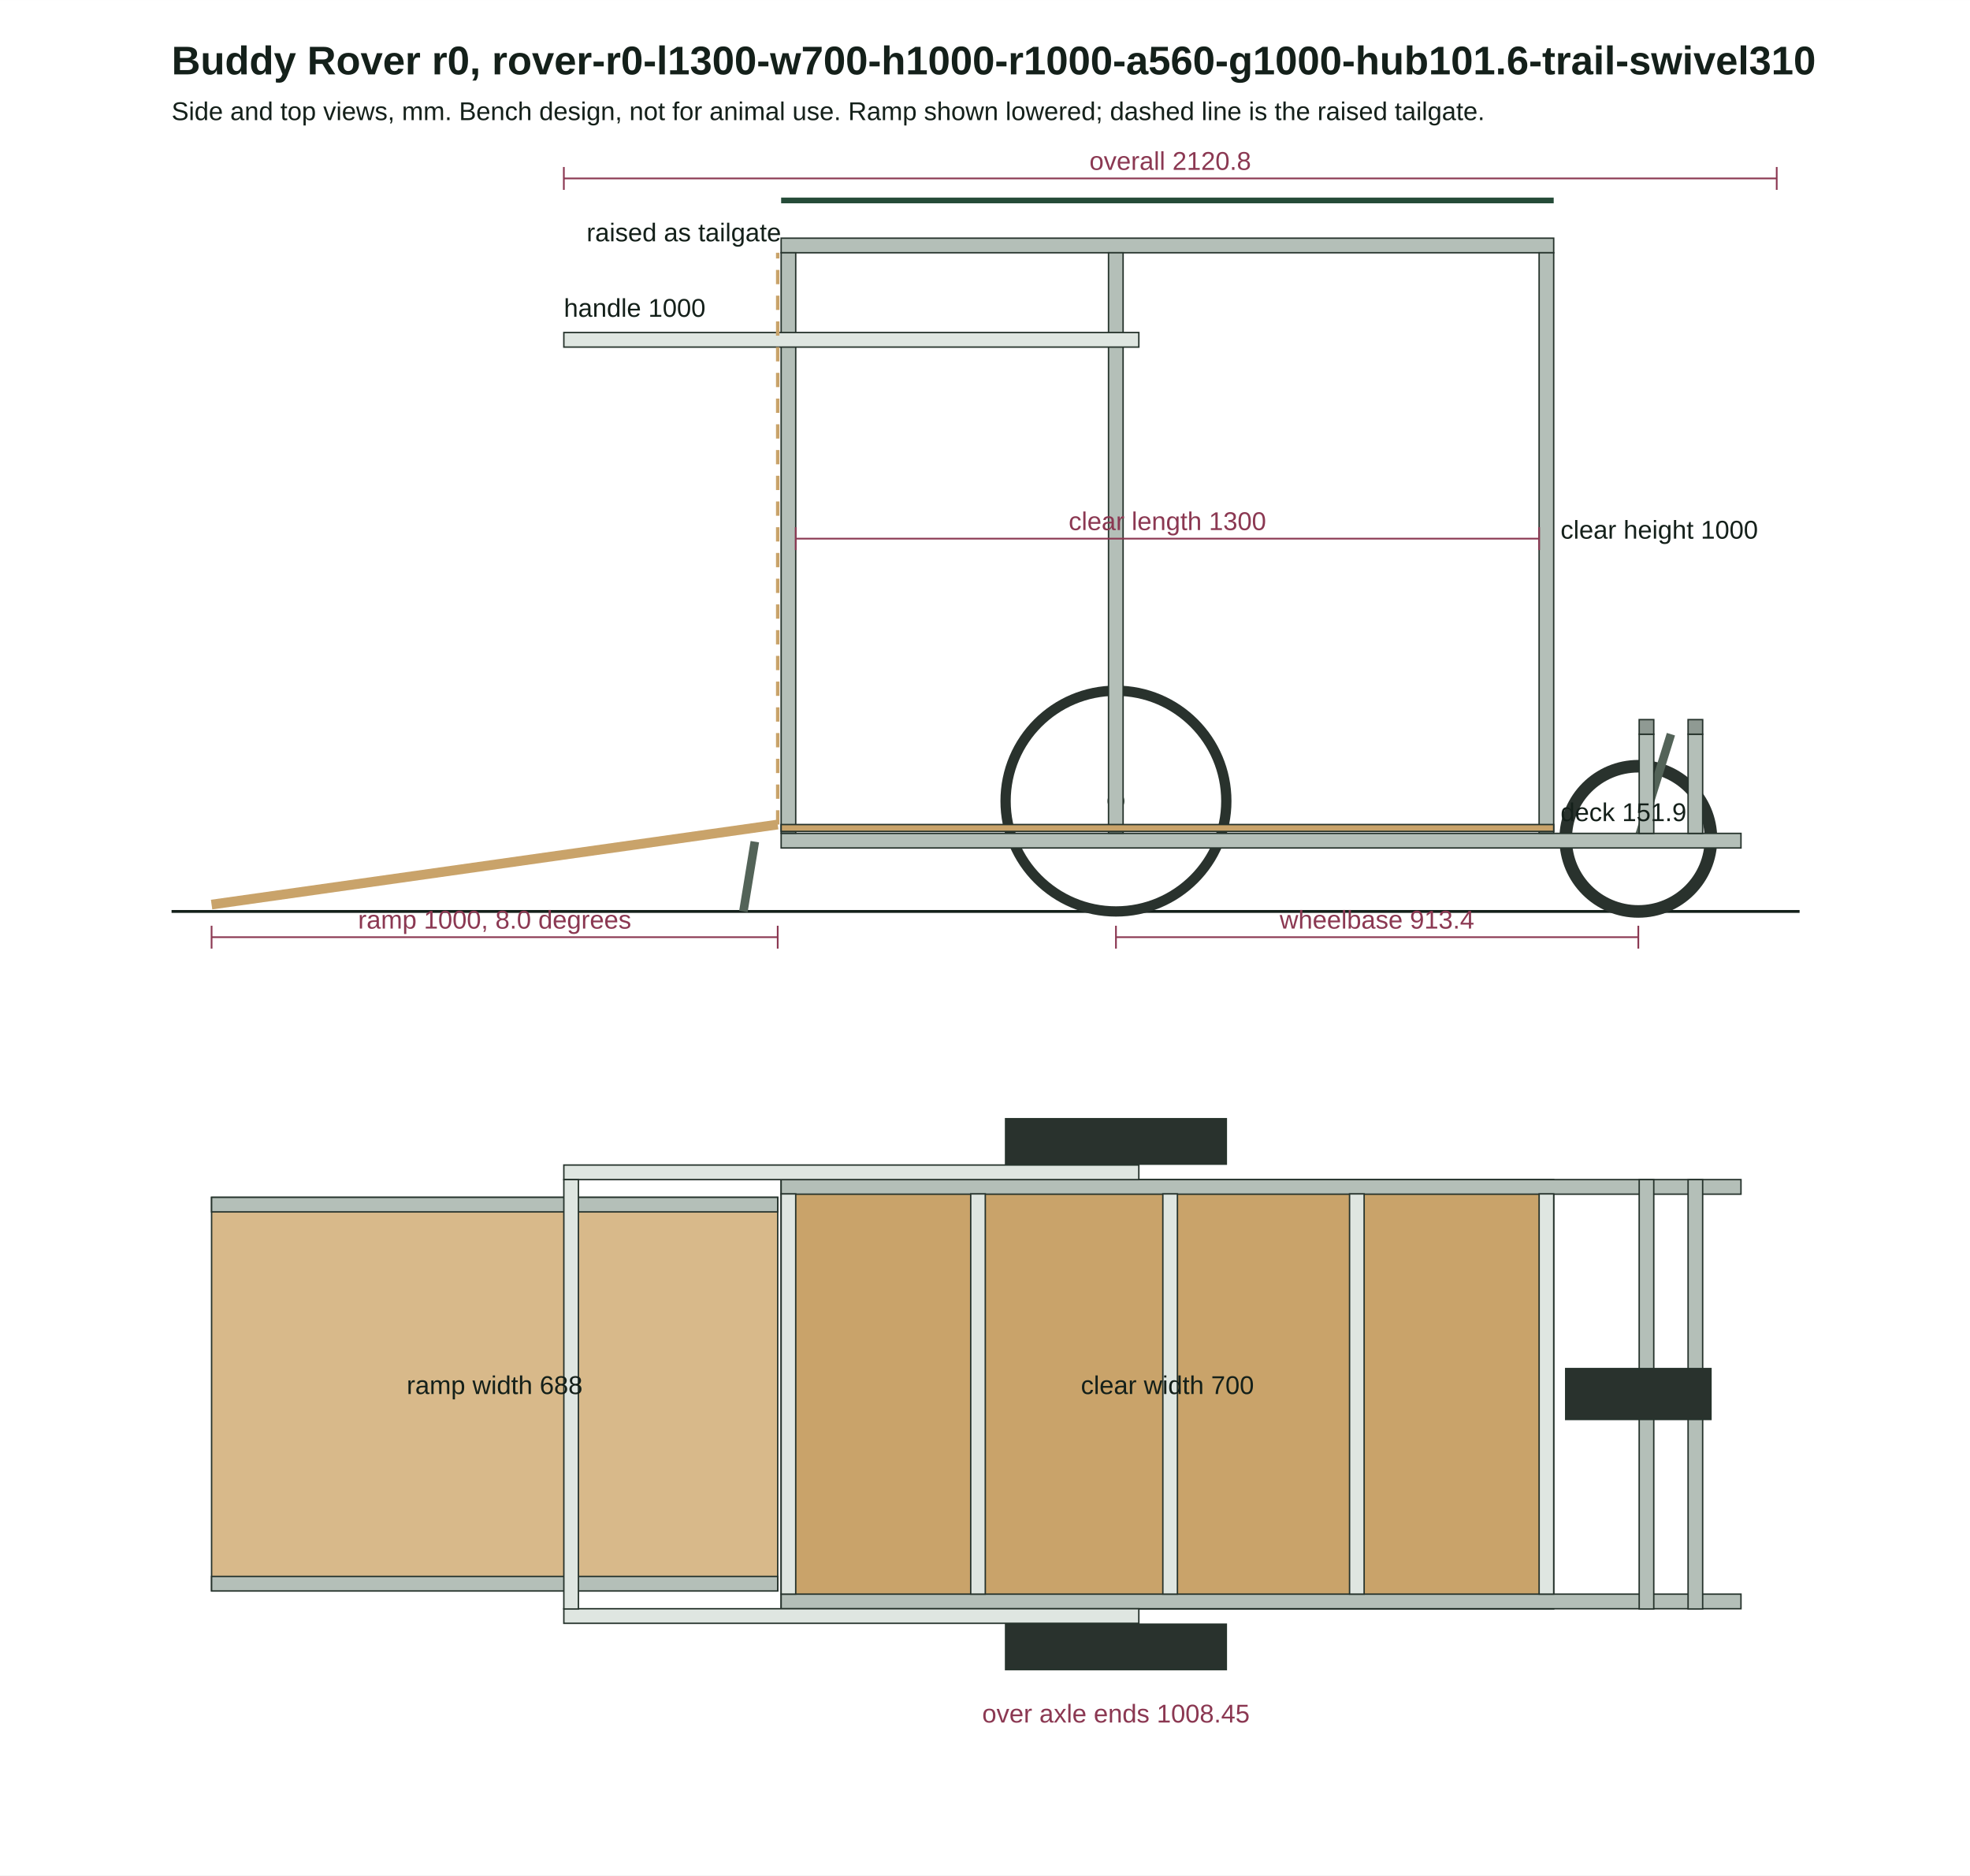
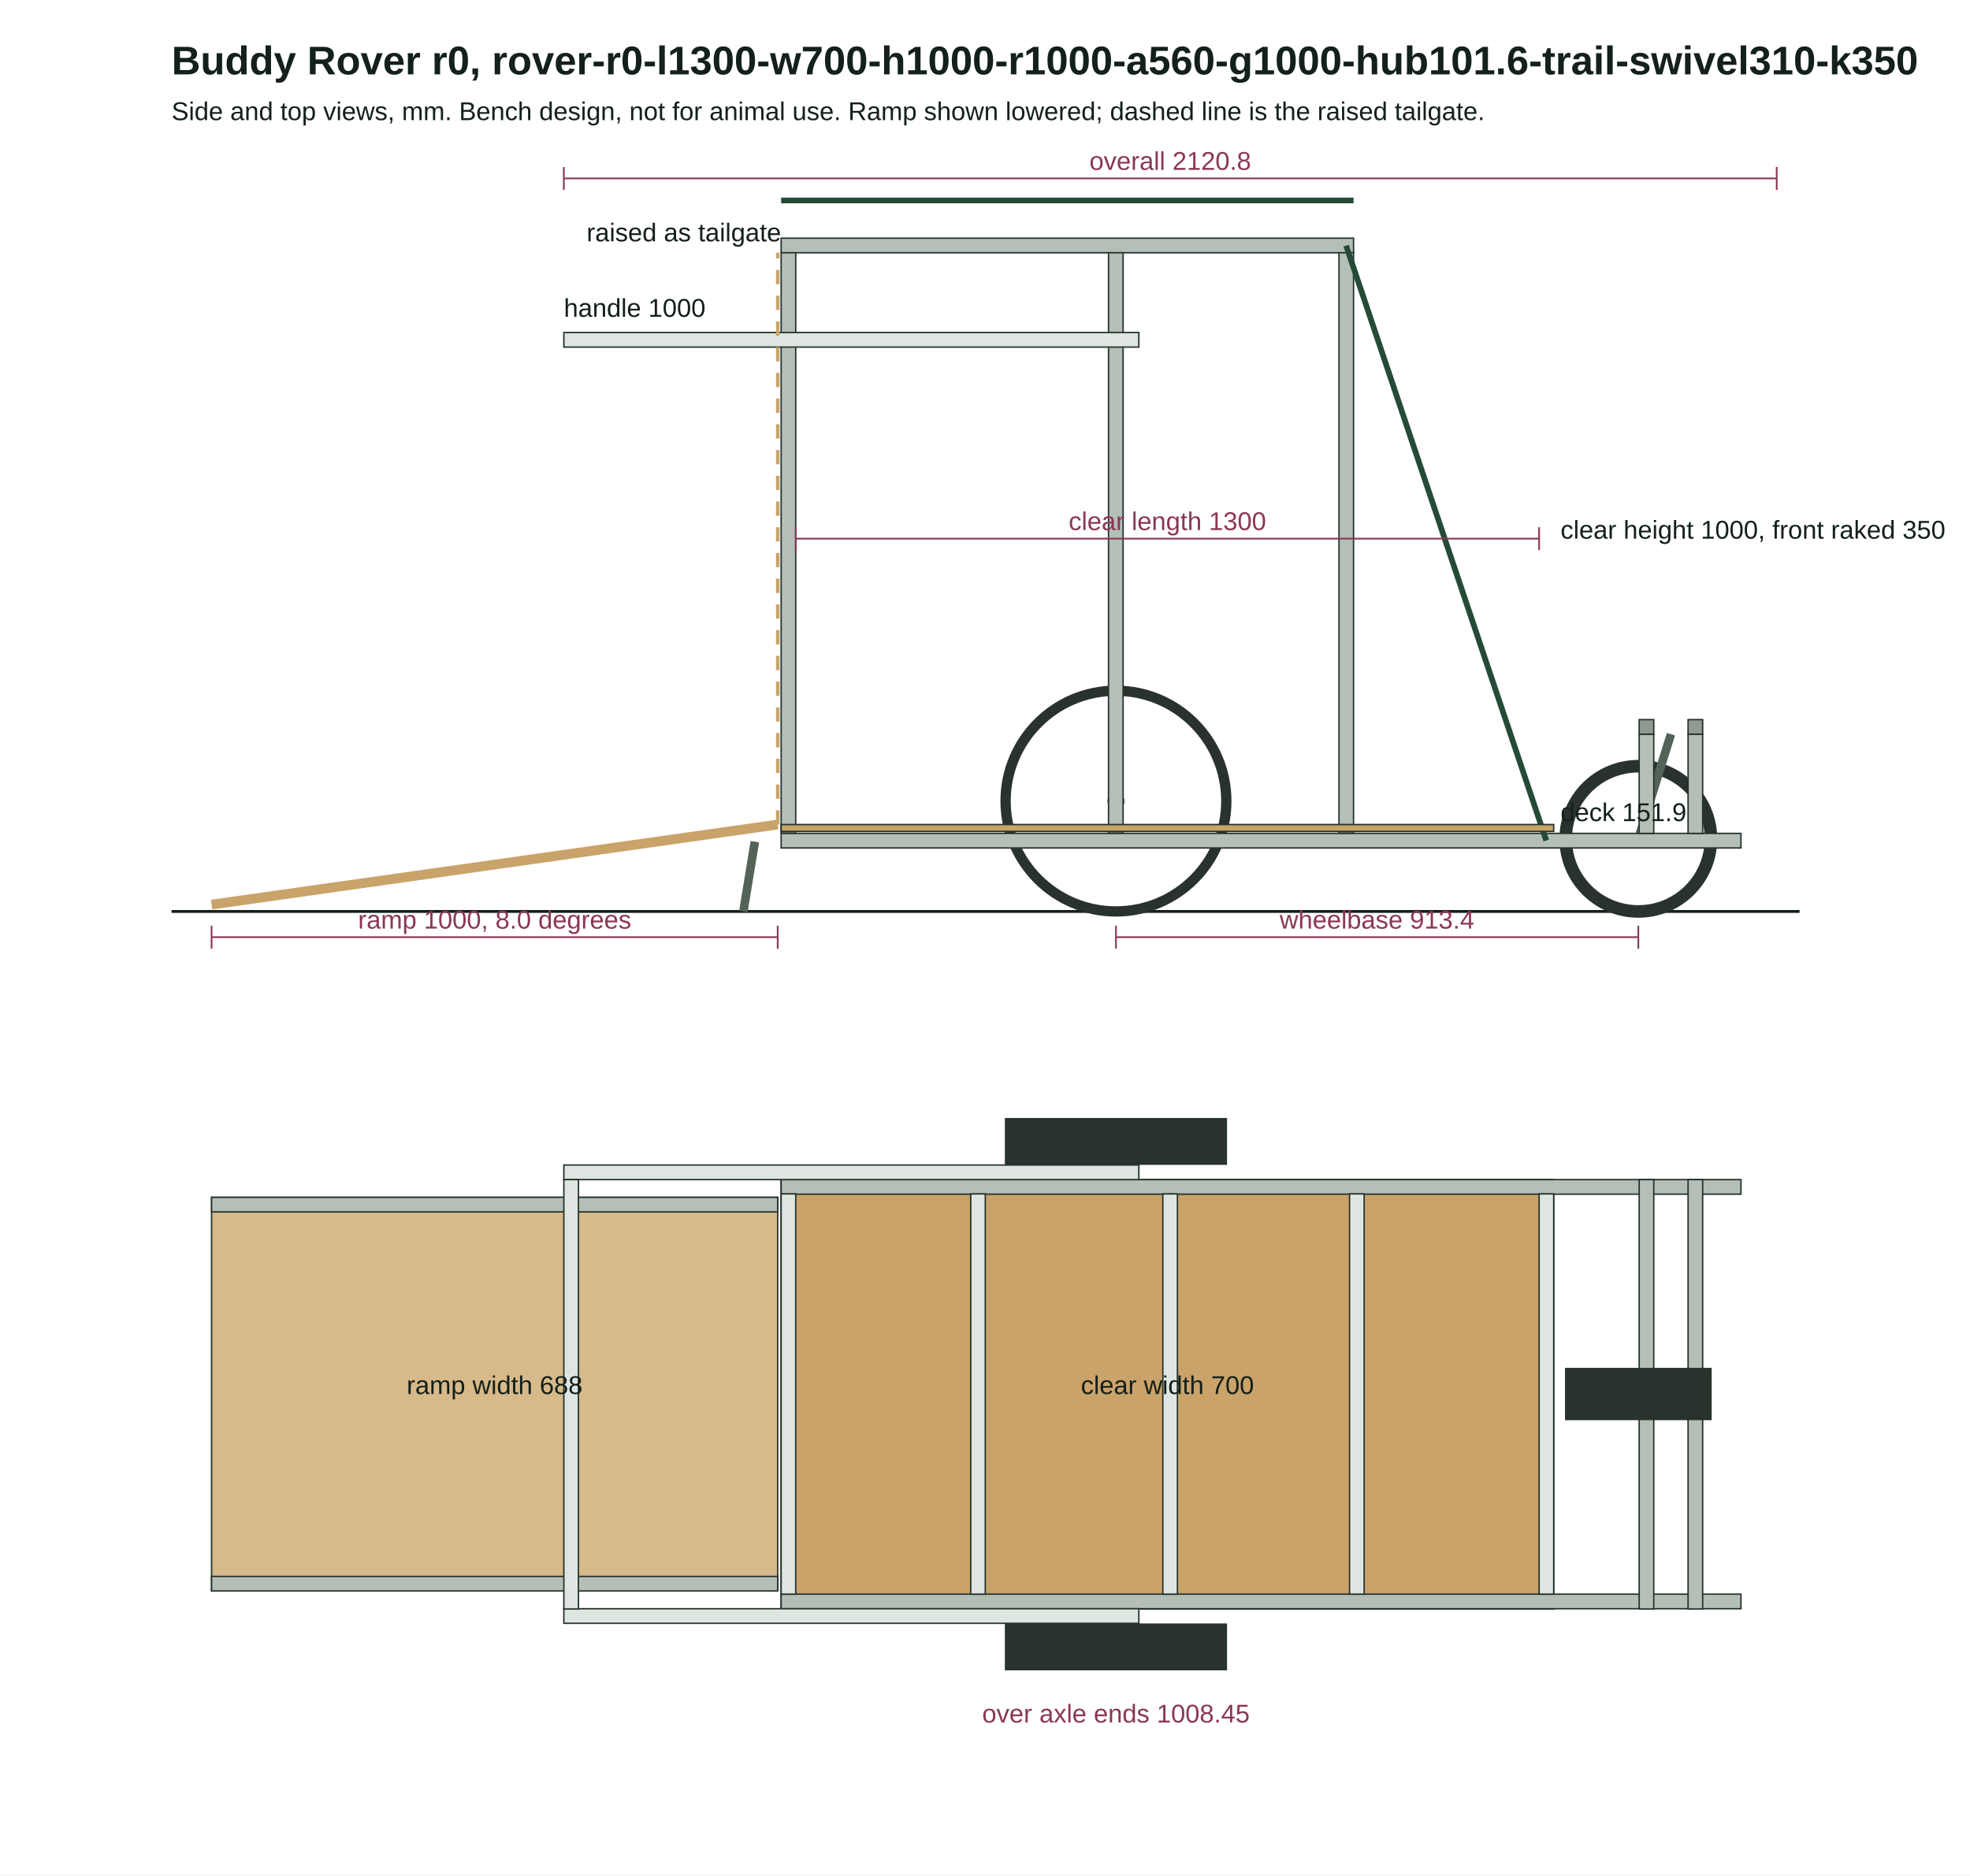
<svg xmlns="http://www.w3.org/2000/svg" viewBox="0 0 689 656" width="1379" height="1313" font-family="Arial, sans-serif">
  <rect width="100%" height="100%" fill="#fff" />
-   <text x="60" y="26" font-size="14" font-weight="700" fill="#14201a">Buddy Rover r0, rover-r0-l1300-w700-h1000-r1000-a560-g1000-hub101.6-trail-swivel310</text>
+   <text x="60" y="26" font-size="14" font-weight="700" fill="#14201a">Buddy Rover r0, rover-r0-l1300-w700-h1000-r1000-a560-g1000-hub101.6-trail-swivel310-k350</text>
  <text x="60" y="42" font-size="9" fill="#14201a">Side and top views, mm. Bench design, not for animal use. Ramp shown lowered; dashed line is the raised tailgate.</text>
  <path d="M60.0 318.8H629.4" stroke="#14201a" stroke-width="1" />
  <circle cx="390.3" cy="280.2" r="38.6" fill="none" stroke="#29322d" stroke-width="3.6" />
  <circle cx="390.3" cy="280.2" r="3" fill="#536358" />
  <circle cx="573.0" cy="293.4" r="25.4" fill="none" stroke="#29322d" stroke-width="4.4" />
  <path d="M584.4 256.8L573.0 293.4" stroke="#536358" stroke-width="3" />
  <rect x="273.2" y="291.5" width="335.7" height="5.1" fill="#b4bfb8" stroke="#26332c" stroke-width=".5" />
-   <rect x="273.2" y="83.3" width="270.2" height="5.1" fill="#b4bfb8" stroke="#26332c" stroke-width=".5" />
+   <rect x="273.2" y="83.3" width="200.2" height="5.1" fill="#b4bfb8" stroke="#26332c" stroke-width=".5" />
  <rect x="273.2" y="88.4" width="5.1" height="203.0" fill="#b4bfb8" stroke="#26332c" stroke-width=".5" />
  <rect x="387.7" y="88.4" width="5.1" height="203.0" fill="#b4bfb8" stroke="#26332c" stroke-width=".5" />
-   <rect x="538.3" y="88.4" width="5.1" height="203.0" fill="#b4bfb8" stroke="#26332c" stroke-width=".5" />
+   <rect x="468.3" y="88.4" width="5.1" height="203.0" fill="#b4bfb8" stroke="#26332c" stroke-width=".5" />
+   <path d="M540.8 294.0L470.8 85.9" stroke="#254b38" stroke-width="2" />
  <rect x="573.3" y="256.8" width="5.1" height="34.7" fill="#b4bfb8" stroke="#26332c" stroke-width=".5" />
  <rect x="573.3" y="251.7" width="5.1" height="5.1" fill="#8f9a93" stroke="#26332c" stroke-width=".5" />
  <rect x="590.4" y="256.8" width="5.1" height="34.7" fill="#b4bfb8" stroke="#26332c" stroke-width=".5" />
  <rect x="590.4" y="251.7" width="5.1" height="5.1" fill="#8f9a93" stroke="#26332c" stroke-width=".5" />
  <rect x="273.2" y="288.4" width="270.2" height="2.4" fill="#c9a36a" stroke="#26332c" stroke-width=".5" />
  <rect x="197.2" y="116.3" width="201.1" height="5.1" fill="#dfe6e1" stroke="#26332c" stroke-width=".5" />
-   <path d="M273.2 70.1H543.4" stroke="#254b38" stroke-width="2" />
+   <path d="M273.2 70.1H473.4" stroke="#254b38" stroke-width="2" />
  <path d="M272.0 288.4L74.0 316.4" stroke="#c9a36a" stroke-width="3.4" />
  <path d="M272.0 288.4V88.4" stroke="#c9a36a" stroke-width="1.2" stroke-dasharray="5 4" />
  <path d="M264.0 294.4L260.0 318.8" stroke="#536358" stroke-width="3" />
  <path d="M278.3 188.4H538.3M278.3 184.4v8M538.3 184.4v8" stroke="#8b3852" stroke-width=".6" fill="none" />
  <text x="408.3" y="185.4" font-size="9" text-anchor="middle" fill="#8b3852">clear length 1300</text>
  <path d="M74.0 327.8H272.0M74.0 323.8v8M272.0 323.8v8" stroke="#8b3852" stroke-width=".6" fill="none" />
  <text x="173.0" y="324.8" font-size="9" text-anchor="middle" fill="#8b3852">ramp 1000, 8.0 degrees</text>
  <path d="M390.3 327.8H573.0M390.3 323.8v8M573.0 323.8v8" stroke="#8b3852" stroke-width=".6" fill="none" />
  <text x="481.6" y="324.8" font-size="9" text-anchor="middle" fill="#8b3852">wheelbase 913.4</text>
  <path d="M197.2 62.4H621.4M197.2 58.4v8M621.4 58.4v8" stroke="#8b3852" stroke-width=".6" fill="none" />
  <text x="409.3" y="59.4" font-size="9" text-anchor="middle" fill="#8b3852">overall 2120.8</text>
-   <text x="545.8" y="188.4" font-size="9" text-anchor="start" fill="#14201a">clear height 1000</text>
+   <text x="545.8" y="188.4" font-size="9" text-anchor="start" fill="#14201a">clear height 1000, front raked 350</text>
  <text x="545.8" y="287.2" font-size="9" text-anchor="start" fill="#14201a">deck 151.9</text>
  <text x="197.2" y="110.8" font-size="9" text-anchor="start" fill="#14201a">handle 1000</text>
  <text x="273.2" y="84.4" font-size="9" text-anchor="end" fill="#14201a">raised as tailgate</text>
  <rect x="273.2" y="412.6" width="270.2" height="150.2" fill="#c9a36a" stroke="#26332c" stroke-width=".5" />
  <rect x="273.2" y="412.6" width="335.7" height="5.1" fill="#b4bfb8" stroke="#26332c" stroke-width=".5" />
  <rect x="273.2" y="557.6" width="335.7" height="5.1" fill="#b4bfb8" stroke="#26332c" stroke-width=".5" />
  <rect x="273.2" y="417.6" width="5.1" height="140.0" fill="#dfe6e1" stroke="#26332c" stroke-width=".5" />
  <rect x="339.5" y="417.6" width="5.1" height="140.0" fill="#dfe6e1" stroke="#26332c" stroke-width=".5" />
  <rect x="406.7" y="417.6" width="5.1" height="140.0" fill="#dfe6e1" stroke="#26332c" stroke-width=".5" />
  <rect x="472.0" y="417.6" width="5.1" height="140.0" fill="#dfe6e1" stroke="#26332c" stroke-width=".5" />
  <rect x="538.3" y="417.6" width="5.1" height="140.0" fill="#dfe6e1" stroke="#26332c" stroke-width=".5" />
  <rect x="74.0" y="418.8" width="198.0" height="137.6" fill="#d8b98a" stroke="#26332c" stroke-width=".5" />
  <rect x="74.0" y="418.8" width="198.0" height="5.1" fill="#b4bfb8" stroke="#26332c" stroke-width=".5" />
  <rect x="74.0" y="551.4" width="198.0" height="5.1" fill="#b4bfb8" stroke="#26332c" stroke-width=".5" />
  <rect x="351.7" y="391.3" width="77.2" height="15.9" fill="#29322d" stroke="#26332c" stroke-width=".5" />
  <rect x="351.7" y="568.1" width="77.2" height="15.9" fill="#29322d" stroke="#26332c" stroke-width=".5" />
  <rect x="573.3" y="412.6" width="5.1" height="150.2" fill="#b4bfb8" stroke="#26332c" stroke-width=".5" />
  <rect x="590.4" y="412.6" width="5.1" height="150.2" fill="#b4bfb8" stroke="#26332c" stroke-width=".5" />
  <rect x="547.6" y="478.7" width="50.8" height="17.8" fill="#29322d" stroke="#26332c" stroke-width=".5" />
  <rect x="197.2" y="407.5" width="201.1" height="5.1" fill="#dfe6e1" stroke="#26332c" stroke-width=".5" />
  <rect x="197.2" y="562.7" width="201.1" height="5.1" fill="#dfe6e1" stroke="#26332c" stroke-width=".5" />
  <rect x="197.2" y="412.6" width="5.1" height="150.2" fill="#dfe6e1" stroke="#26332c" stroke-width=".5" />
  <text x="408.3" y="487.6" font-size="9" text-anchor="middle" fill="#14201a">clear width 700</text>
  <text x="390.3" y="602.5" font-size="9" text-anchor="middle" fill="#8b3852">over axle ends 1008.45</text>
  <text x="173.0" y="487.6" font-size="9" text-anchor="middle" fill="#14201a">ramp width 688</text>
</svg>
